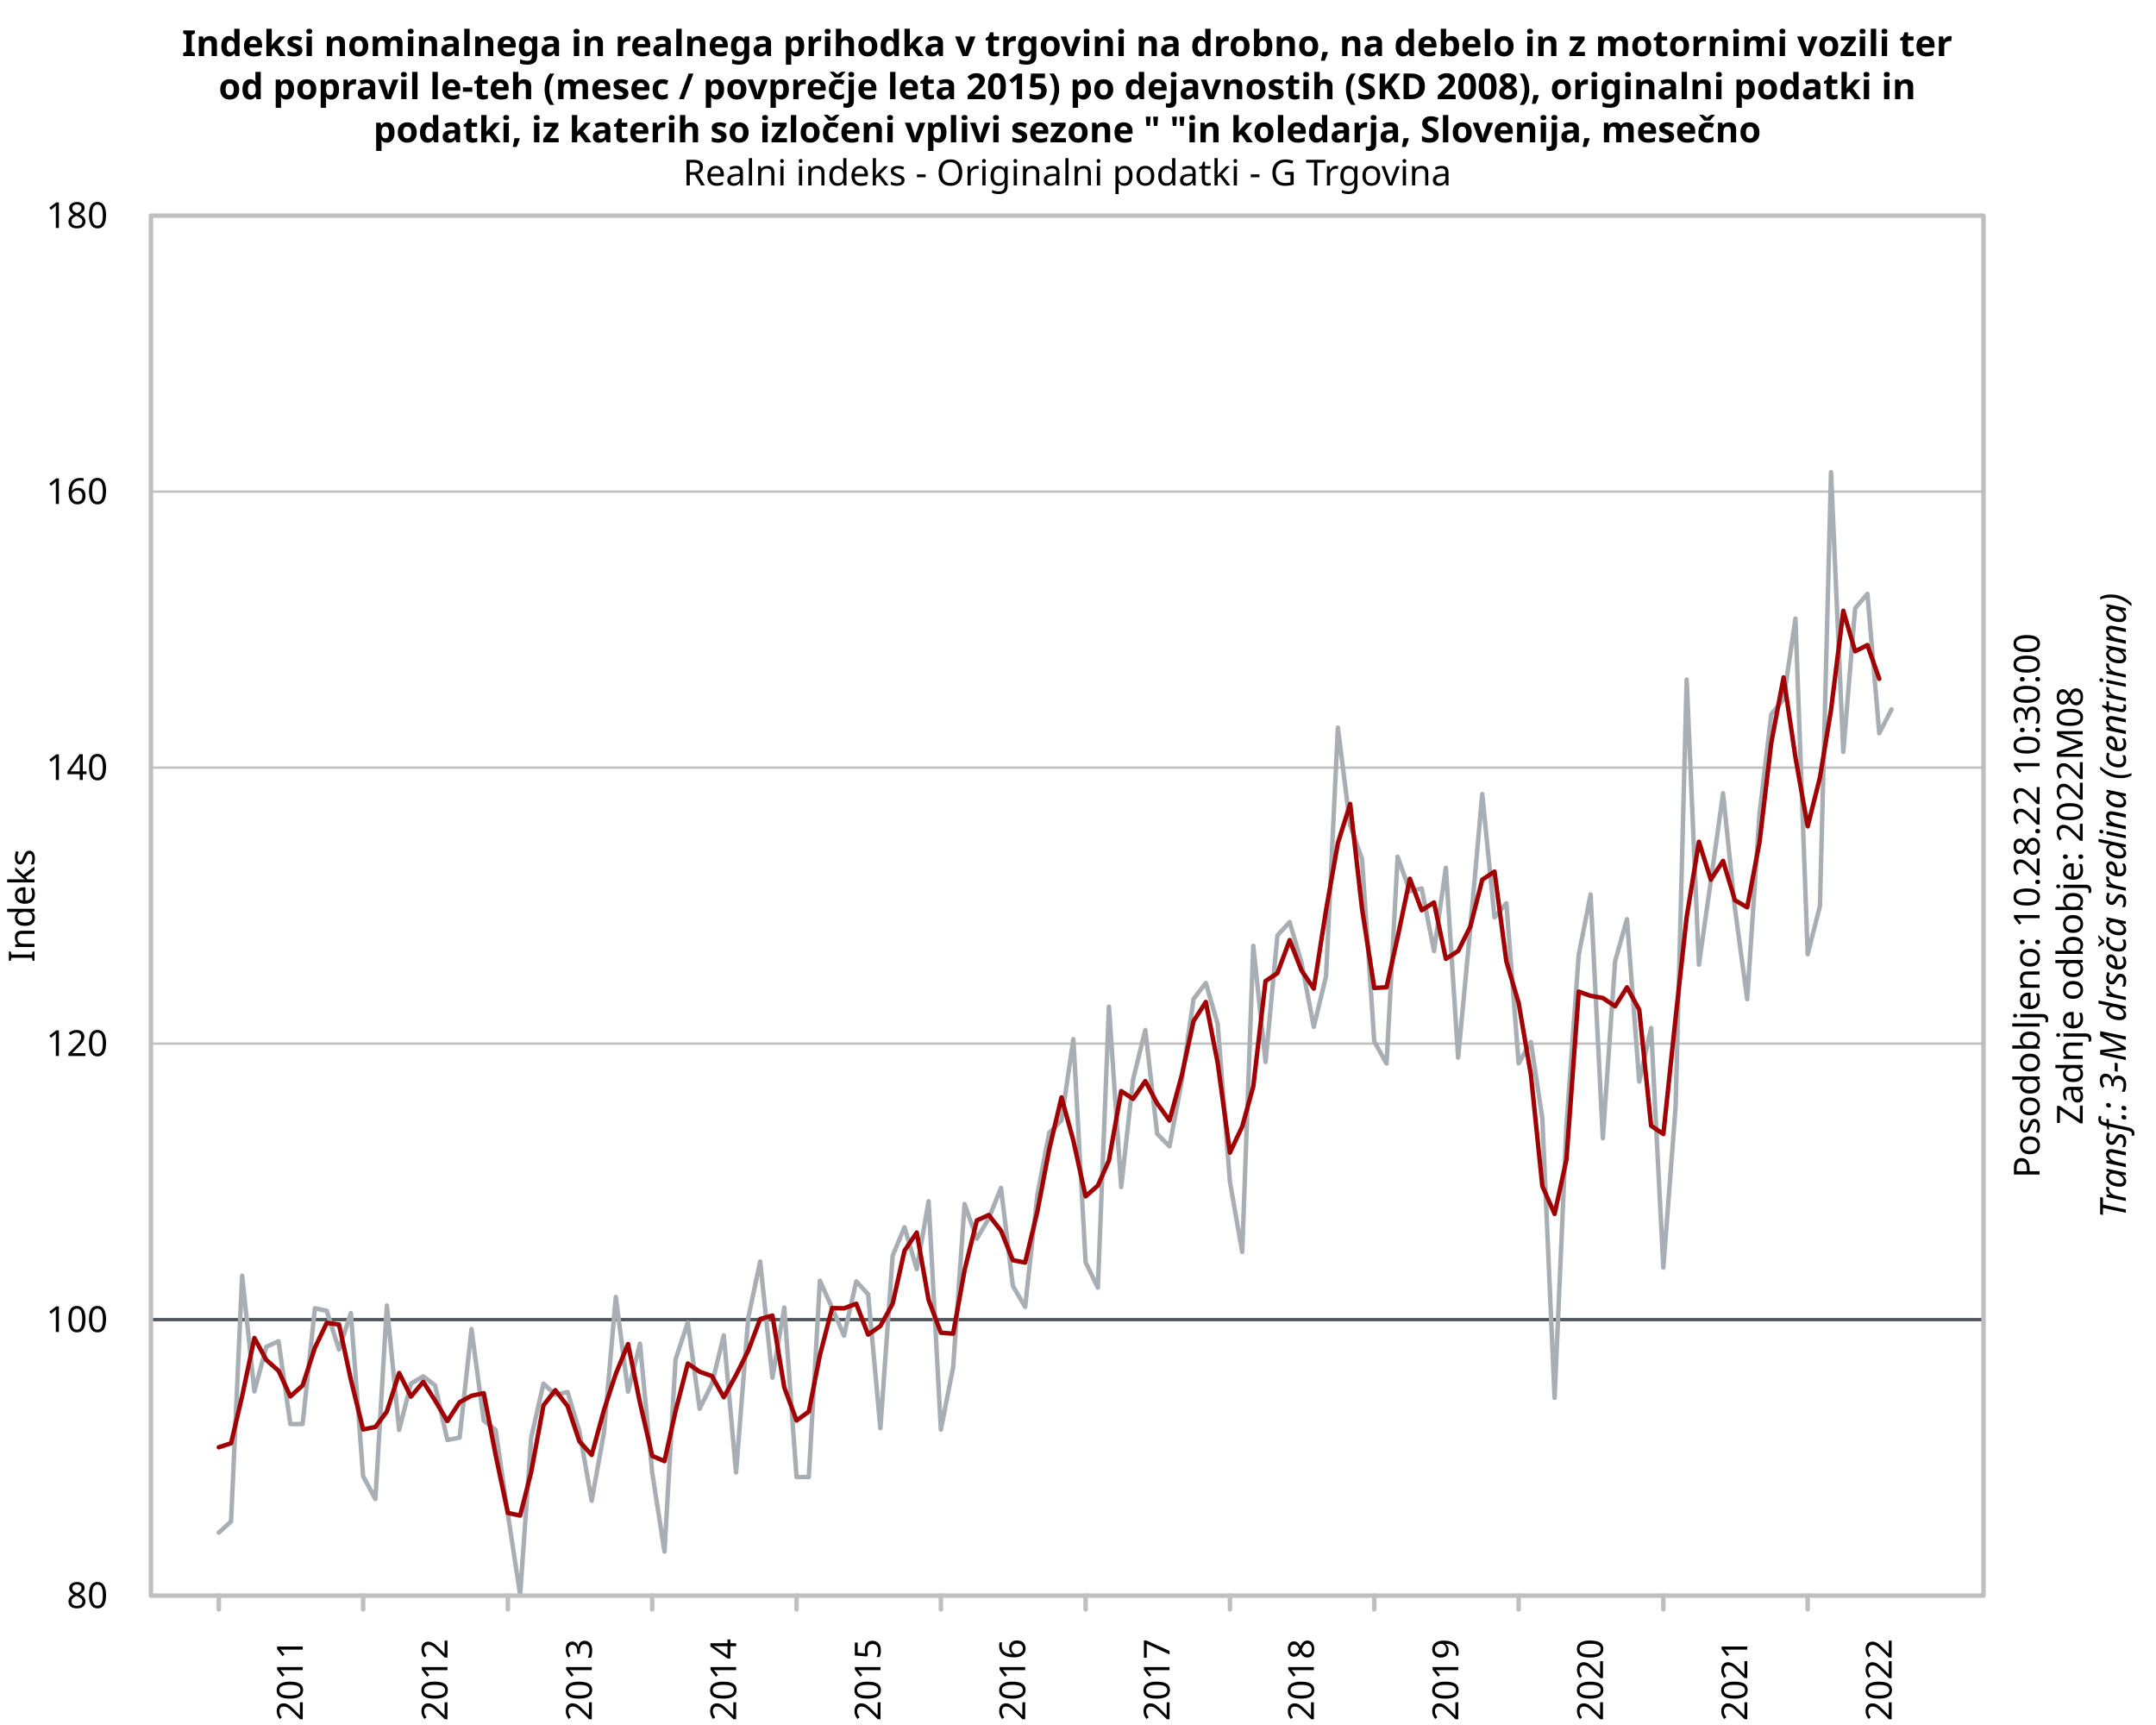
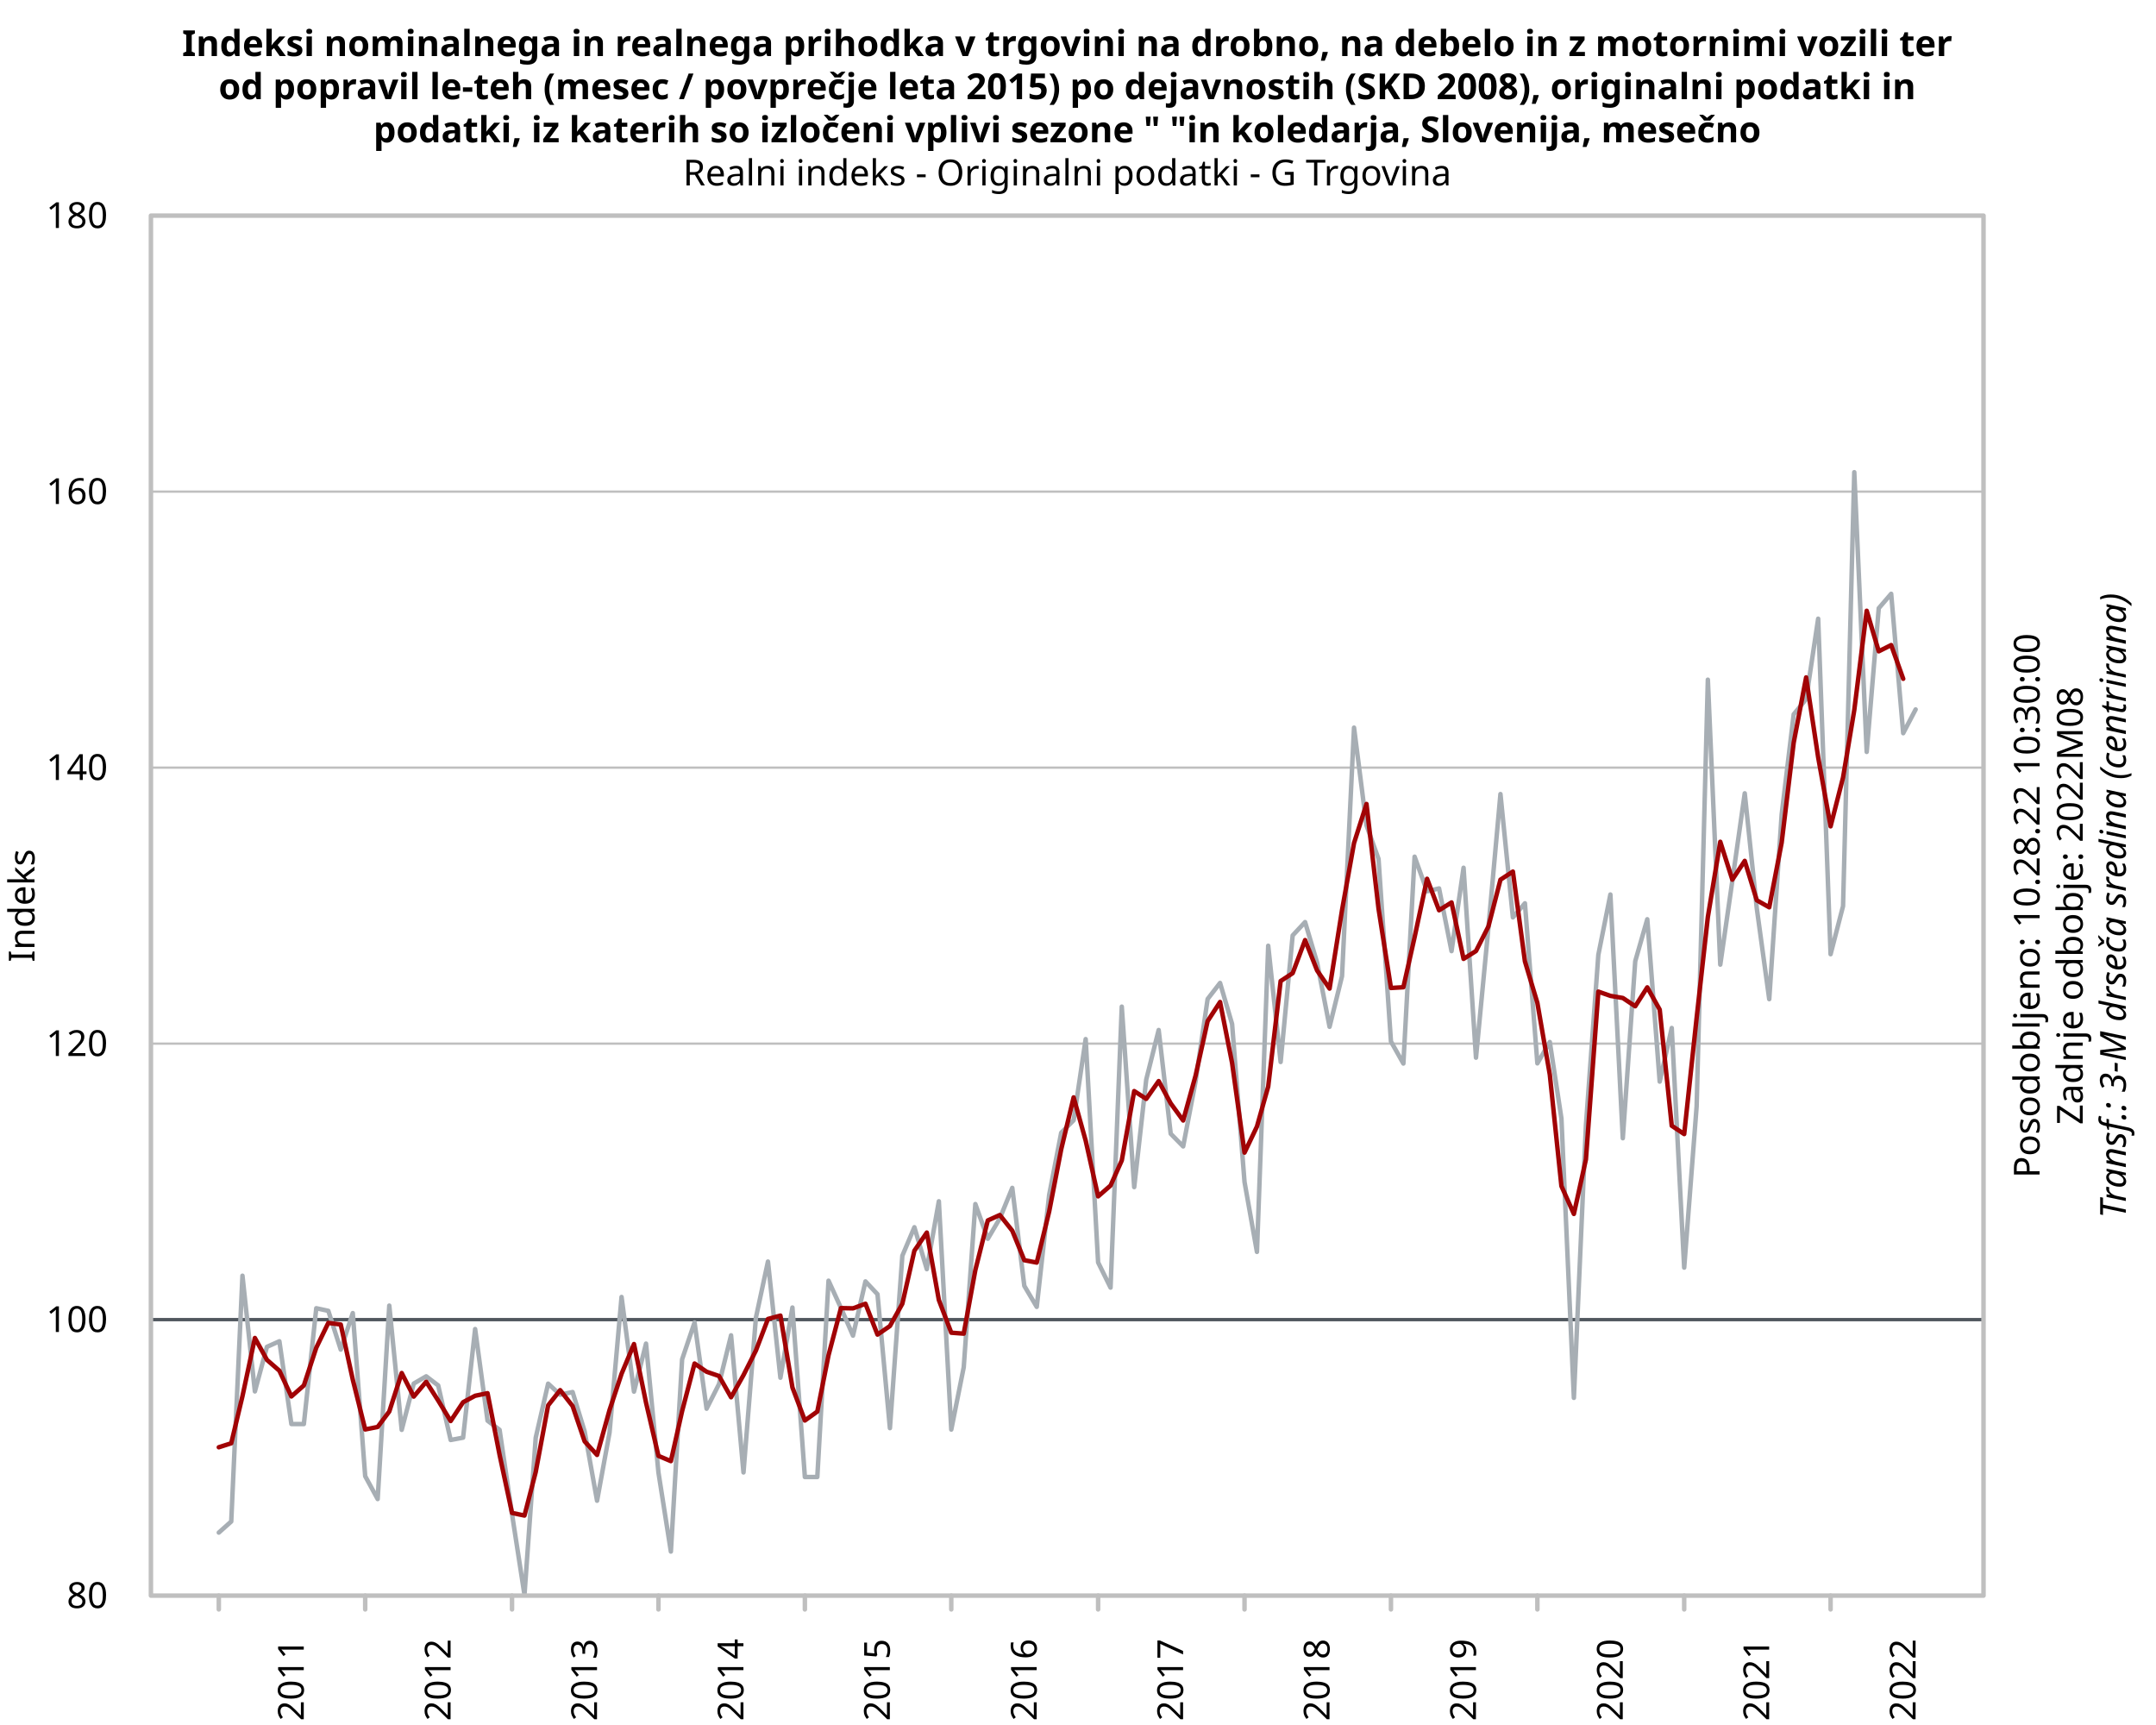
<svg xmlns="http://www.w3.org/2000/svg" class="svglite" data-engine-version="2.0" width="720.00pt" height="576.00pt" viewBox="0 0 720.00 576.00">
  <defs>
    <style type="text/css">
    .svglite line, .svglite polyline, .svglite polygon, .svglite path, .svglite rect, .svglite circle {
      fill: none;
      stroke: #000000;
      stroke-linecap: round;
      stroke-linejoin: round;
      stroke-miterlimit: 10.00;
    }
  </style>
  </defs>
  <rect width="100%" height="100%" style="stroke: none; fill: #FFFFFF;" />
  <defs>
    <clipPath id="cpMC4wMHw3MjAuMDB8MC4wMHw1NzYuMDA=">
      <rect x="0.00" y="0.00" width="720.00" height="576.00" />
    </clipPath>
  </defs>
  <g clip-path="url(#cpMC4wMHw3MjAuMDB8MC4wMHw1NzYuMDA=)">
</g>
  <defs>
    <clipPath id="cpNTAuNDB8NjYyLjQwfDcyLjAwfDUzMi44MA==">
      <rect x="50.40" y="72.00" width="612.00" height="460.80" />
    </clipPath>
  </defs>
  <g clip-path="url(#cpNTAuNDB8NjYyLjQwfDcyLjAwfDUzMi44MA==)">
    <line x1="50.40" y1="532.80" x2="662.40" y2="532.80" style="stroke-width: 0.75; stroke: #BFBFBF;" />
    <line x1="50.40" y1="440.64" x2="662.40" y2="440.64" style="stroke-width: 0.75; stroke: #BFBFBF;" />
    <line x1="50.40" y1="348.48" x2="662.40" y2="348.48" style="stroke-width: 0.75; stroke: #BFBFBF;" />
    <line x1="50.40" y1="256.32" x2="662.40" y2="256.32" style="stroke-width: 0.75; stroke: #BFBFBF;" />
    <line x1="50.40" y1="164.16" x2="662.40" y2="164.16" style="stroke-width: 0.75; stroke: #BFBFBF;" />
    <line x1="50.40" y1="72.00" x2="662.40" y2="72.00" style="stroke-width: 0.75; stroke: #BFBFBF;" />
  </g>
  <g clip-path="url(#cpMC4wMHw3MjAuMDB8MC4wMHw1NzYuMDA=)">
</g>
  <g clip-path="url(#cpNTAuNDB8NjYyLjQwfDcyLjAwfDUzMi44MA==)">
    <line x1="50.40" y1="440.64" x2="662.40" y2="440.64" style="stroke-width: 1.12; stroke: #50575E;" />
-     <polyline points="73.07,511.75 77.16,508.05 80.86,425.98 84.95,464.61 88.91,449.73 93.01,447.87 96.97,475.50 101.06,475.51 105.16,436.84 109.12,437.71 113.21,450.65 117.17,438.46 121.27,492.92 125.36,500.55 129.19,435.96 133.29,477.45 137.25,461.99 141.34,459.57 145.30,462.62 149.40,480.83 153.49,480.05 157.45,443.79 161.55,474.38 165.51,477.45 169.60,505.58 173.70,532.52 177.39,480.08 181.49,462.02 185.45,465.71 189.54,464.82 193.50,477.97 197.60,501.11 201.69,478.39 205.65,433.08 209.75,464.68 213.71,448.65 217.80,491.68 221.90,518.08 225.60,453.92 229.69,441.59 233.65,470.38 237.74,462.15 241.71,445.88 245.80,491.66 249.89,439.96 253.86,421.25 257.95,460.04 261.91,436.60 266.01,493.19 270.10,493.19 273.80,427.64 277.89,436.74 281.85,445.99 285.95,427.88 289.91,432.16 294.00,476.87 298.10,419.31 302.06,409.79 306.15,423.79 310.11,401.12 314.21,477.35 318.30,456.55 322.13,402.05 326.22,413.65 330.19,406.85 334.28,396.65 338.24,429.37 342.34,436.38 346.43,399.02 350.39,378.24 354.49,374.07 358.45,346.97 362.54,421.54 366.63,429.95 370.33,336.13 374.43,396.39 378.39,360.48 382.48,343.93 386.44,378.57 390.54,382.80 394.63,361.08 398.59,333.58 402.69,328.22 406.65,341.93 410.74,394.67 414.84,418.02 418.53,315.80 422.63,354.61 426.59,312.36 430.68,307.90 434.65,321.48 438.74,342.86 442.83,325.97 446.79,242.97 450.89,275.59 454.85,286.81 458.94,347.76 463.04,355.13 466.74,286.06 470.83,297.61 474.79,296.66 478.89,317.59 482.85,289.76 486.94,353.17 491.03,309.75 495.00,265.15 499.09,306.33 503.05,301.62 507.15,355.07 511.24,347.94 515.07,373.46 519.16,466.76 523.12,375.83 527.22,318.83 531.18,298.69 535.27,380.07 539.37,320.97 543.33,306.95 547.42,361.16 551.39,343.26 555.48,423.27 559.57,369.50 563.27,226.96 567.36,322.10 571.33,294.19 575.42,264.90 579.38,303.29 583.48,333.63 587.57,271.97 591.53,238.51 595.63,233.47 599.59,206.59 603.68,318.62 607.77,302.56 611.47,157.68 615.57,251.07 619.53,203.10 623.62,198.28 627.58,244.82 631.68,236.89 " style="stroke-width: 1.50; stroke: #A7AEB4;" />
-     <polyline points="73.07,483.26 77.16,481.93 80.86,466.21 84.95,446.77 88.91,454.07 93.01,457.70 96.97,466.29 101.06,462.62 105.16,450.02 109.12,441.73 113.21,442.27 117.17,460.67 121.27,477.31 125.36,476.48 129.19,471.32 133.29,458.47 137.25,466.34 141.34,461.39 145.30,467.67 149.40,474.50 153.49,468.22 157.45,466.07 161.55,465.21 165.51,485.81 169.60,505.19 173.70,506.06 177.39,491.54 181.49,469.27 185.45,464.19 189.54,469.50 193.50,481.30 197.60,485.82 201.69,470.86 205.65,458.72 209.75,448.80 213.71,468.34 217.80,486.14 221.90,487.89 225.60,471.20 229.69,455.30 233.65,458.04 237.74,459.47 241.71,466.56 245.80,459.17 249.89,450.96 253.86,440.42 257.95,439.30 261.91,463.28 266.01,474.32 270.10,471.34 273.80,452.52 277.89,436.79 281.85,436.87 285.95,435.34 289.91,445.64 294.00,442.78 298.10,435.33 302.06,417.63 306.15,411.57 310.11,434.08 314.21,445.01 318.30,445.32 322.13,424.08 326.22,407.52 330.19,405.71 334.28,410.95 338.24,420.80 342.34,421.59 346.43,404.55 350.39,383.78 354.49,366.43 358.45,380.86 362.54,399.48 366.63,395.87 370.33,387.49 374.43,364.33 378.39,366.93 382.48,360.99 386.44,368.43 390.54,374.15 394.63,359.15 398.59,340.96 402.69,334.58 406.65,354.94 410.74,384.87 414.84,376.16 418.53,362.81 422.63,327.59 426.59,324.95 430.68,313.91 434.65,324.08 438.74,330.10 442.83,303.93 446.79,281.51 450.89,268.46 454.85,303.39 458.94,329.90 463.04,329.65 466.74,312.94 470.83,293.44 474.79,303.95 478.89,301.34 482.85,320.18 486.94,317.56 491.03,309.36 495.00,293.74 499.09,291.03 503.05,321.01 507.15,334.88 511.24,358.82 515.07,396.05 519.16,405.35 523.12,387.14 527.22,331.11 531.18,332.53 535.27,333.24 539.37,336.00 543.33,329.69 547.42,337.12 551.39,375.90 555.48,378.68 559.57,339.91 563.27,306.19 567.36,281.08 571.33,293.73 575.42,287.46 579.38,300.61 583.48,302.96 587.57,281.37 591.53,247.98 595.63,226.19 599.59,252.89 603.68,275.92 607.77,259.62 611.47,237.10 615.57,203.95 619.53,217.48 623.62,215.40 627.58,226.66 " style="stroke-width: 1.50; stroke: #A10305;" />
+     <polyline points="73.07,511.75 77.22,508.05 80.97,425.98 85.12,464.61 89.14,449.73 93.30,447.87 97.31,475.50 101.47,475.51 105.62,436.84 109.64,437.71 113.79,450.65 117.81,438.46 121.96,492.92 126.12,500.55 130.00,435.96 134.15,477.45 138.17,461.99 142.33,459.57 146.34,462.62 150.50,480.83 154.65,480.05 158.67,443.79 162.82,474.38 166.84,477.45 170.99,505.58 175.15,532.52 178.90,480.08 183.05,462.02 187.07,465.71 191.22,464.82 195.24,477.97 199.39,501.11 203.55,478.39 207.57,433.08 211.72,464.68 215.74,448.65 219.89,491.68 224.04,518.08 227.79,453.92 231.95,441.59 235.97,470.38 240.12,462.15 244.14,445.88 248.29,491.66 252.44,439.96 256.46,421.25 260.62,460.04 264.63,436.60 268.79,493.19 272.94,493.19 276.69,427.64 280.84,436.74 284.86,445.99 289.02,427.88 293.04,432.16 297.19,476.87 301.34,419.31 305.36,409.79 309.51,423.79 313.53,401.12 317.68,477.35 321.84,456.55 325.72,402.05 329.88,413.65 333.89,406.85 338.05,396.65 342.07,429.37 346.22,436.38 350.37,399.02 354.39,378.24 358.54,374.07 362.56,346.97 366.72,421.54 370.87,429.95 374.62,336.13 378.77,396.39 382.79,360.48 386.94,343.93 390.96,378.57 395.12,382.80 399.27,361.08 403.29,333.58 407.44,328.22 411.46,341.93 415.61,394.67 419.76,418.02 423.52,315.80 427.67,354.61 431.69,312.36 435.84,307.90 439.86,321.48 444.01,342.86 448.17,325.97 452.18,242.97 456.34,275.59 460.36,286.81 464.51,347.76 468.66,355.13 472.41,286.06 476.57,297.61 480.58,296.66 484.74,317.59 488.76,289.76 492.91,353.17 497.06,309.75 501.08,265.15 505.23,306.33 509.25,301.62 513.41,355.07 517.56,347.94 521.44,373.46 525.60,466.76 529.62,375.83 533.77,318.83 537.79,298.69 541.94,380.07 546.09,320.97 550.11,306.95 554.26,361.16 558.28,343.26 562.44,423.27 566.59,369.50 570.34,226.96 574.49,322.10 578.51,294.19 582.66,264.90 586.68,303.29 590.84,333.63 594.99,271.97 599.01,238.51 603.16,233.47 607.18,206.59 611.33,318.62 615.49,302.56 619.24,157.68 623.39,251.07 627.41,203.10 631.56,198.28 635.58,244.82 639.73,236.89 " style="stroke-width: 1.50; stroke: #A7AEB4;" />
+     <polyline points="73.07,483.26 77.22,481.93 80.97,466.21 85.12,446.77 89.14,454.07 93.30,457.70 97.31,466.29 101.47,462.62 105.62,450.02 109.64,441.73 113.79,442.27 117.81,460.67 121.96,477.31 126.12,476.48 130.00,471.32 134.15,458.47 138.17,466.34 142.33,461.39 146.34,467.67 150.50,474.50 154.65,468.22 158.67,466.07 162.82,465.21 166.84,485.81 170.99,505.19 175.15,506.06 178.90,491.54 183.05,469.27 187.07,464.19 191.22,469.50 195.24,481.30 199.39,485.82 203.55,470.86 207.57,458.72 211.72,448.80 215.74,468.34 219.89,486.14 224.04,487.89 227.79,471.20 231.95,455.30 235.97,458.04 240.12,459.47 244.14,466.56 248.29,459.17 252.44,450.96 256.46,440.42 260.62,439.30 264.63,463.28 268.79,474.32 272.94,471.34 276.69,452.52 280.84,436.79 284.86,436.87 289.02,435.34 293.04,445.64 297.19,442.78 301.34,435.33 305.36,417.63 309.51,411.57 313.53,434.08 317.68,445.01 321.84,445.32 325.72,424.08 329.88,407.52 333.89,405.71 338.05,410.95 342.07,420.80 346.22,421.59 350.37,404.55 354.39,383.78 358.54,366.43 362.56,380.86 366.72,399.48 370.87,395.87 374.62,387.49 378.77,364.33 382.79,366.93 386.94,360.99 390.96,368.43 395.12,374.15 399.27,359.15 403.29,340.96 407.44,334.58 411.46,354.94 415.61,384.87 419.76,376.16 423.52,362.81 427.67,327.59 431.69,324.95 435.84,313.91 439.86,324.08 444.01,330.10 448.17,303.93 452.18,281.51 456.34,268.46 460.36,303.39 464.51,329.90 468.66,329.65 472.41,312.94 476.57,293.44 480.58,303.95 484.74,301.34 488.76,320.18 492.91,317.56 497.06,309.36 501.08,293.74 505.23,291.03 509.25,321.01 513.41,334.88 517.56,358.82 521.44,396.05 525.60,405.35 529.62,387.14 533.77,331.11 537.79,332.53 541.94,333.24 546.09,336.00 550.11,329.69 554.26,337.12 558.28,375.90 562.44,378.68 566.59,339.91 570.34,306.19 574.49,281.08 578.51,293.73 582.66,287.46 586.68,300.61 590.84,302.96 594.99,281.37 599.01,247.98 603.16,226.19 607.18,252.89 611.33,275.92 615.49,259.62 619.24,237.10 623.39,203.95 627.41,217.48 631.56,215.40 635.58,226.66 " style="stroke-width: 1.50; stroke: #A10305;" />
  </g>
  <g clip-path="url(#cpMC4wMHw3MjAuMDB8MC4wMHw1NzYuMDA=)">
    <line x1="73.07" y1="532.80" x2="73.07" y2="537.41" style="stroke-width: 1.50; stroke: #BFBFBF;" />
-     <line x1="121.27" y1="532.80" x2="121.27" y2="537.41" style="stroke-width: 1.50; stroke: #BFBFBF;" />
-     <line x1="169.60" y1="532.80" x2="169.60" y2="537.41" style="stroke-width: 1.50; stroke: #BFBFBF;" />
-     <line x1="217.80" y1="532.80" x2="217.80" y2="537.41" style="stroke-width: 1.50; stroke: #BFBFBF;" />
-     <line x1="266.01" y1="532.80" x2="266.01" y2="537.41" style="stroke-width: 1.50; stroke: #BFBFBF;" />
-     <line x1="314.21" y1="532.80" x2="314.21" y2="537.41" style="stroke-width: 1.50; stroke: #BFBFBF;" />
-     <line x1="362.54" y1="532.80" x2="362.54" y2="537.41" style="stroke-width: 1.50; stroke: #BFBFBF;" />
-     <line x1="410.74" y1="532.80" x2="410.74" y2="537.41" style="stroke-width: 1.50; stroke: #BFBFBF;" />
-     <line x1="458.94" y1="532.80" x2="458.94" y2="537.41" style="stroke-width: 1.50; stroke: #BFBFBF;" />
-     <line x1="507.15" y1="532.80" x2="507.15" y2="537.41" style="stroke-width: 1.50; stroke: #BFBFBF;" />
-     <line x1="555.48" y1="532.80" x2="555.48" y2="537.41" style="stroke-width: 1.50; stroke: #BFBFBF;" />
-     <line x1="603.68" y1="532.80" x2="603.68" y2="537.41" style="stroke-width: 1.50; stroke: #BFBFBF;" />
-     <text transform="translate(101.10,547.20) rotate(-90)" text-anchor="end" style="font-size: 12.00px; font-family: sans;" textLength="26.70px" lengthAdjust="spacingAndGlyphs">2011</text>
-     <text transform="translate(149.43,547.20) rotate(-90)" text-anchor="end" style="font-size: 12.00px; font-family: sans;" textLength="26.70px" lengthAdjust="spacingAndGlyphs">2012</text>
-     <text transform="translate(197.63,547.20) rotate(-90)" text-anchor="end" style="font-size: 12.00px; font-family: sans;" textLength="26.70px" lengthAdjust="spacingAndGlyphs">2013</text>
-     <text transform="translate(245.84,547.20) rotate(-90)" text-anchor="end" style="font-size: 12.00px; font-family: sans;" textLength="26.70px" lengthAdjust="spacingAndGlyphs">2014</text>
-     <text transform="translate(294.04,547.20) rotate(-90)" text-anchor="end" style="font-size: 12.00px; font-family: sans;" textLength="26.70px" lengthAdjust="spacingAndGlyphs">2015</text>
-     <text transform="translate(342.37,547.20) rotate(-90)" text-anchor="end" style="font-size: 12.00px; font-family: sans;" textLength="26.70px" lengthAdjust="spacingAndGlyphs">2016</text>
-     <text transform="translate(390.57,547.20) rotate(-90)" text-anchor="end" style="font-size: 12.00px; font-family: sans;" textLength="26.70px" lengthAdjust="spacingAndGlyphs">2017</text>
-     <text transform="translate(438.77,547.20) rotate(-90)" text-anchor="end" style="font-size: 12.00px; font-family: sans;" textLength="26.70px" lengthAdjust="spacingAndGlyphs">2018</text>
-     <text transform="translate(486.98,547.20) rotate(-90)" text-anchor="end" style="font-size: 12.00px; font-family: sans;" textLength="26.70px" lengthAdjust="spacingAndGlyphs">2019</text>
-     <text transform="translate(535.31,547.20) rotate(-90)" text-anchor="end" style="font-size: 12.00px; font-family: sans;" textLength="26.70px" lengthAdjust="spacingAndGlyphs">2020</text>
-     <text transform="translate(583.51,547.20) rotate(-90)" text-anchor="end" style="font-size: 12.00px; font-family: sans;" textLength="26.70px" lengthAdjust="spacingAndGlyphs">2021</text>
-     <text transform="translate(631.71,547.20) rotate(-90)" text-anchor="end" style="font-size: 12.00px; font-family: sans;" textLength="26.70px" lengthAdjust="spacingAndGlyphs">2022</text>
+     <line x1="121.96" y1="532.80" x2="121.96" y2="537.41" style="stroke-width: 1.50; stroke: #BFBFBF;" />
+     <line x1="170.99" y1="532.80" x2="170.99" y2="537.41" style="stroke-width: 1.50; stroke: #BFBFBF;" />
+     <line x1="219.89" y1="532.80" x2="219.89" y2="537.41" style="stroke-width: 1.50; stroke: #BFBFBF;" />
+     <line x1="268.79" y1="532.80" x2="268.79" y2="537.41" style="stroke-width: 1.50; stroke: #BFBFBF;" />
+     <line x1="317.68" y1="532.80" x2="317.68" y2="537.41" style="stroke-width: 1.50; stroke: #BFBFBF;" />
+     <line x1="366.72" y1="532.80" x2="366.72" y2="537.41" style="stroke-width: 1.50; stroke: #BFBFBF;" />
+     <line x1="415.61" y1="532.80" x2="415.61" y2="537.41" style="stroke-width: 1.50; stroke: #BFBFBF;" />
+     <line x1="464.51" y1="532.80" x2="464.51" y2="537.41" style="stroke-width: 1.50; stroke: #BFBFBF;" />
+     <line x1="513.41" y1="532.80" x2="513.41" y2="537.41" style="stroke-width: 1.50; stroke: #BFBFBF;" />
+     <line x1="562.44" y1="532.80" x2="562.44" y2="537.41" style="stroke-width: 1.50; stroke: #BFBFBF;" />
+     <line x1="611.33" y1="532.80" x2="611.33" y2="537.41" style="stroke-width: 1.50; stroke: #BFBFBF;" />
+     <text transform="translate(101.44,547.20) rotate(-90)" text-anchor="end" style="font-size: 12.00px; font-family: sans;" textLength="26.70px" lengthAdjust="spacingAndGlyphs">2011</text>
+     <text transform="translate(150.47,547.20) rotate(-90)" text-anchor="end" style="font-size: 12.00px; font-family: sans;" textLength="26.70px" lengthAdjust="spacingAndGlyphs">2012</text>
+     <text transform="translate(199.37,547.20) rotate(-90)" text-anchor="end" style="font-size: 12.00px; font-family: sans;" textLength="26.70px" lengthAdjust="spacingAndGlyphs">2013</text>
+     <text transform="translate(248.27,547.20) rotate(-90)" text-anchor="end" style="font-size: 12.00px; font-family: sans;" textLength="26.70px" lengthAdjust="spacingAndGlyphs">2014</text>
+     <text transform="translate(297.16,547.20) rotate(-90)" text-anchor="end" style="font-size: 12.00px; font-family: sans;" textLength="26.70px" lengthAdjust="spacingAndGlyphs">2015</text>
+     <text transform="translate(346.20,547.20) rotate(-90)" text-anchor="end" style="font-size: 12.00px; font-family: sans;" textLength="26.70px" lengthAdjust="spacingAndGlyphs">2016</text>
+     <text transform="translate(395.09,547.20) rotate(-90)" text-anchor="end" style="font-size: 12.00px; font-family: sans;" textLength="26.70px" lengthAdjust="spacingAndGlyphs">2017</text>
+     <text transform="translate(443.99,547.20) rotate(-90)" text-anchor="end" style="font-size: 12.00px; font-family: sans;" textLength="26.70px" lengthAdjust="spacingAndGlyphs">2018</text>
+     <text transform="translate(492.89,547.20) rotate(-90)" text-anchor="end" style="font-size: 12.00px; font-family: sans;" textLength="26.70px" lengthAdjust="spacingAndGlyphs">2019</text>
+     <text transform="translate(541.92,547.20) rotate(-90)" text-anchor="end" style="font-size: 12.00px; font-family: sans;" textLength="26.70px" lengthAdjust="spacingAndGlyphs">2020</text>
+     <text transform="translate(590.81,547.20) rotate(-90)" text-anchor="end" style="font-size: 12.00px; font-family: sans;" textLength="26.70px" lengthAdjust="spacingAndGlyphs">2021</text>
+     <text transform="translate(639.71,547.20) rotate(-90)" text-anchor="end" style="font-size: 12.00px; font-family: sans;" textLength="26.70px" lengthAdjust="spacingAndGlyphs">2022</text>
    <text x="36.00" y="536.93" text-anchor="end" style="font-size: 12.00px; font-family: sans;" textLength="13.35px" lengthAdjust="spacingAndGlyphs">80</text>
    <text x="36.00" y="444.77" text-anchor="end" style="font-size: 12.00px; font-family: sans;" textLength="20.02px" lengthAdjust="spacingAndGlyphs">100</text>
    <text x="36.00" y="352.61" text-anchor="end" style="font-size: 12.00px; font-family: sans;" textLength="20.02px" lengthAdjust="spacingAndGlyphs">120</text>
    <text x="36.00" y="260.45" text-anchor="end" style="font-size: 12.00px; font-family: sans;" textLength="20.02px" lengthAdjust="spacingAndGlyphs">140</text>
    <text x="36.00" y="168.29" text-anchor="end" style="font-size: 12.00px; font-family: sans;" textLength="20.02px" lengthAdjust="spacingAndGlyphs">160</text>
    <text x="36.00" y="76.13" text-anchor="end" style="font-size: 12.00px; font-family: sans;" textLength="20.02px" lengthAdjust="spacingAndGlyphs">180</text>
    <polygon points="50.40,532.80 662.40,532.80 662.40,72.00 50.40,72.00 " style="stroke-width: 1.50; stroke: #BFBFBF; fill: none;" />
    <text x="356.40" y="18.72" text-anchor="middle" style="font-size: 12.00px; font-weight: bold; font-family: sans;" textLength="515.67px" lengthAdjust="spacingAndGlyphs">Indeksi nominalnega in realnega prihodka v trgovini na drobno, na debelo in z motornimi vozili ter</text>
    <text x="356.40" y="33.12" text-anchor="middle" style="font-size: 12.00px; font-weight: bold; font-family: sans;" textLength="509.67px" lengthAdjust="spacingAndGlyphs">od popravil le-teh (mesec / povprečje leta 2015) po dejavnostih (SKD 2008), originalni podatki in</text>
    <text x="356.40" y="47.52" text-anchor="middle" style="font-size: 12.00px; font-weight: bold; font-family: sans;" textLength="412.12px" lengthAdjust="spacingAndGlyphs">podatki, iz katerih so izločeni vplivi sezone " "in koledarja, Slovenija, mesečno</text>
    <text x="356.40" y="61.92" text-anchor="middle" style="font-size: 12.00px; font-family: sans;" textLength="245.46px" lengthAdjust="spacingAndGlyphs">Realni indeks - Originalni podatki - G Trgovina</text>
    <text transform="translate(11.52,302.40) rotate(-90)" text-anchor="middle" style="font-size: 12.00px; font-family: sans;" textLength="35.37px" lengthAdjust="spacingAndGlyphs">Indeks</text>
    <text transform="translate(681.12,302.40) rotate(-90)" text-anchor="middle" style="font-size: 12.00px; font-family: sans;" textLength="176.16px" lengthAdjust="spacingAndGlyphs">Posodobljeno: 10.28.22 10:30:00</text>
    <text transform="translate(695.52,302.40) rotate(-90)" text-anchor="middle" style="font-size: 12.00px; font-family: sans;" textLength="139.45px" lengthAdjust="spacingAndGlyphs">Zadnje odbobje: 2022M08</text>
    <text transform="translate(709.92,302.40) rotate(-90)" text-anchor="middle" style="font-size: 12.00px; font-style: italic; font-family: sans;" textLength="211.44px" lengthAdjust="spacingAndGlyphs">Transf.: 3-M drseča sredina (centrirana)</text>
  </g>
</svg>
